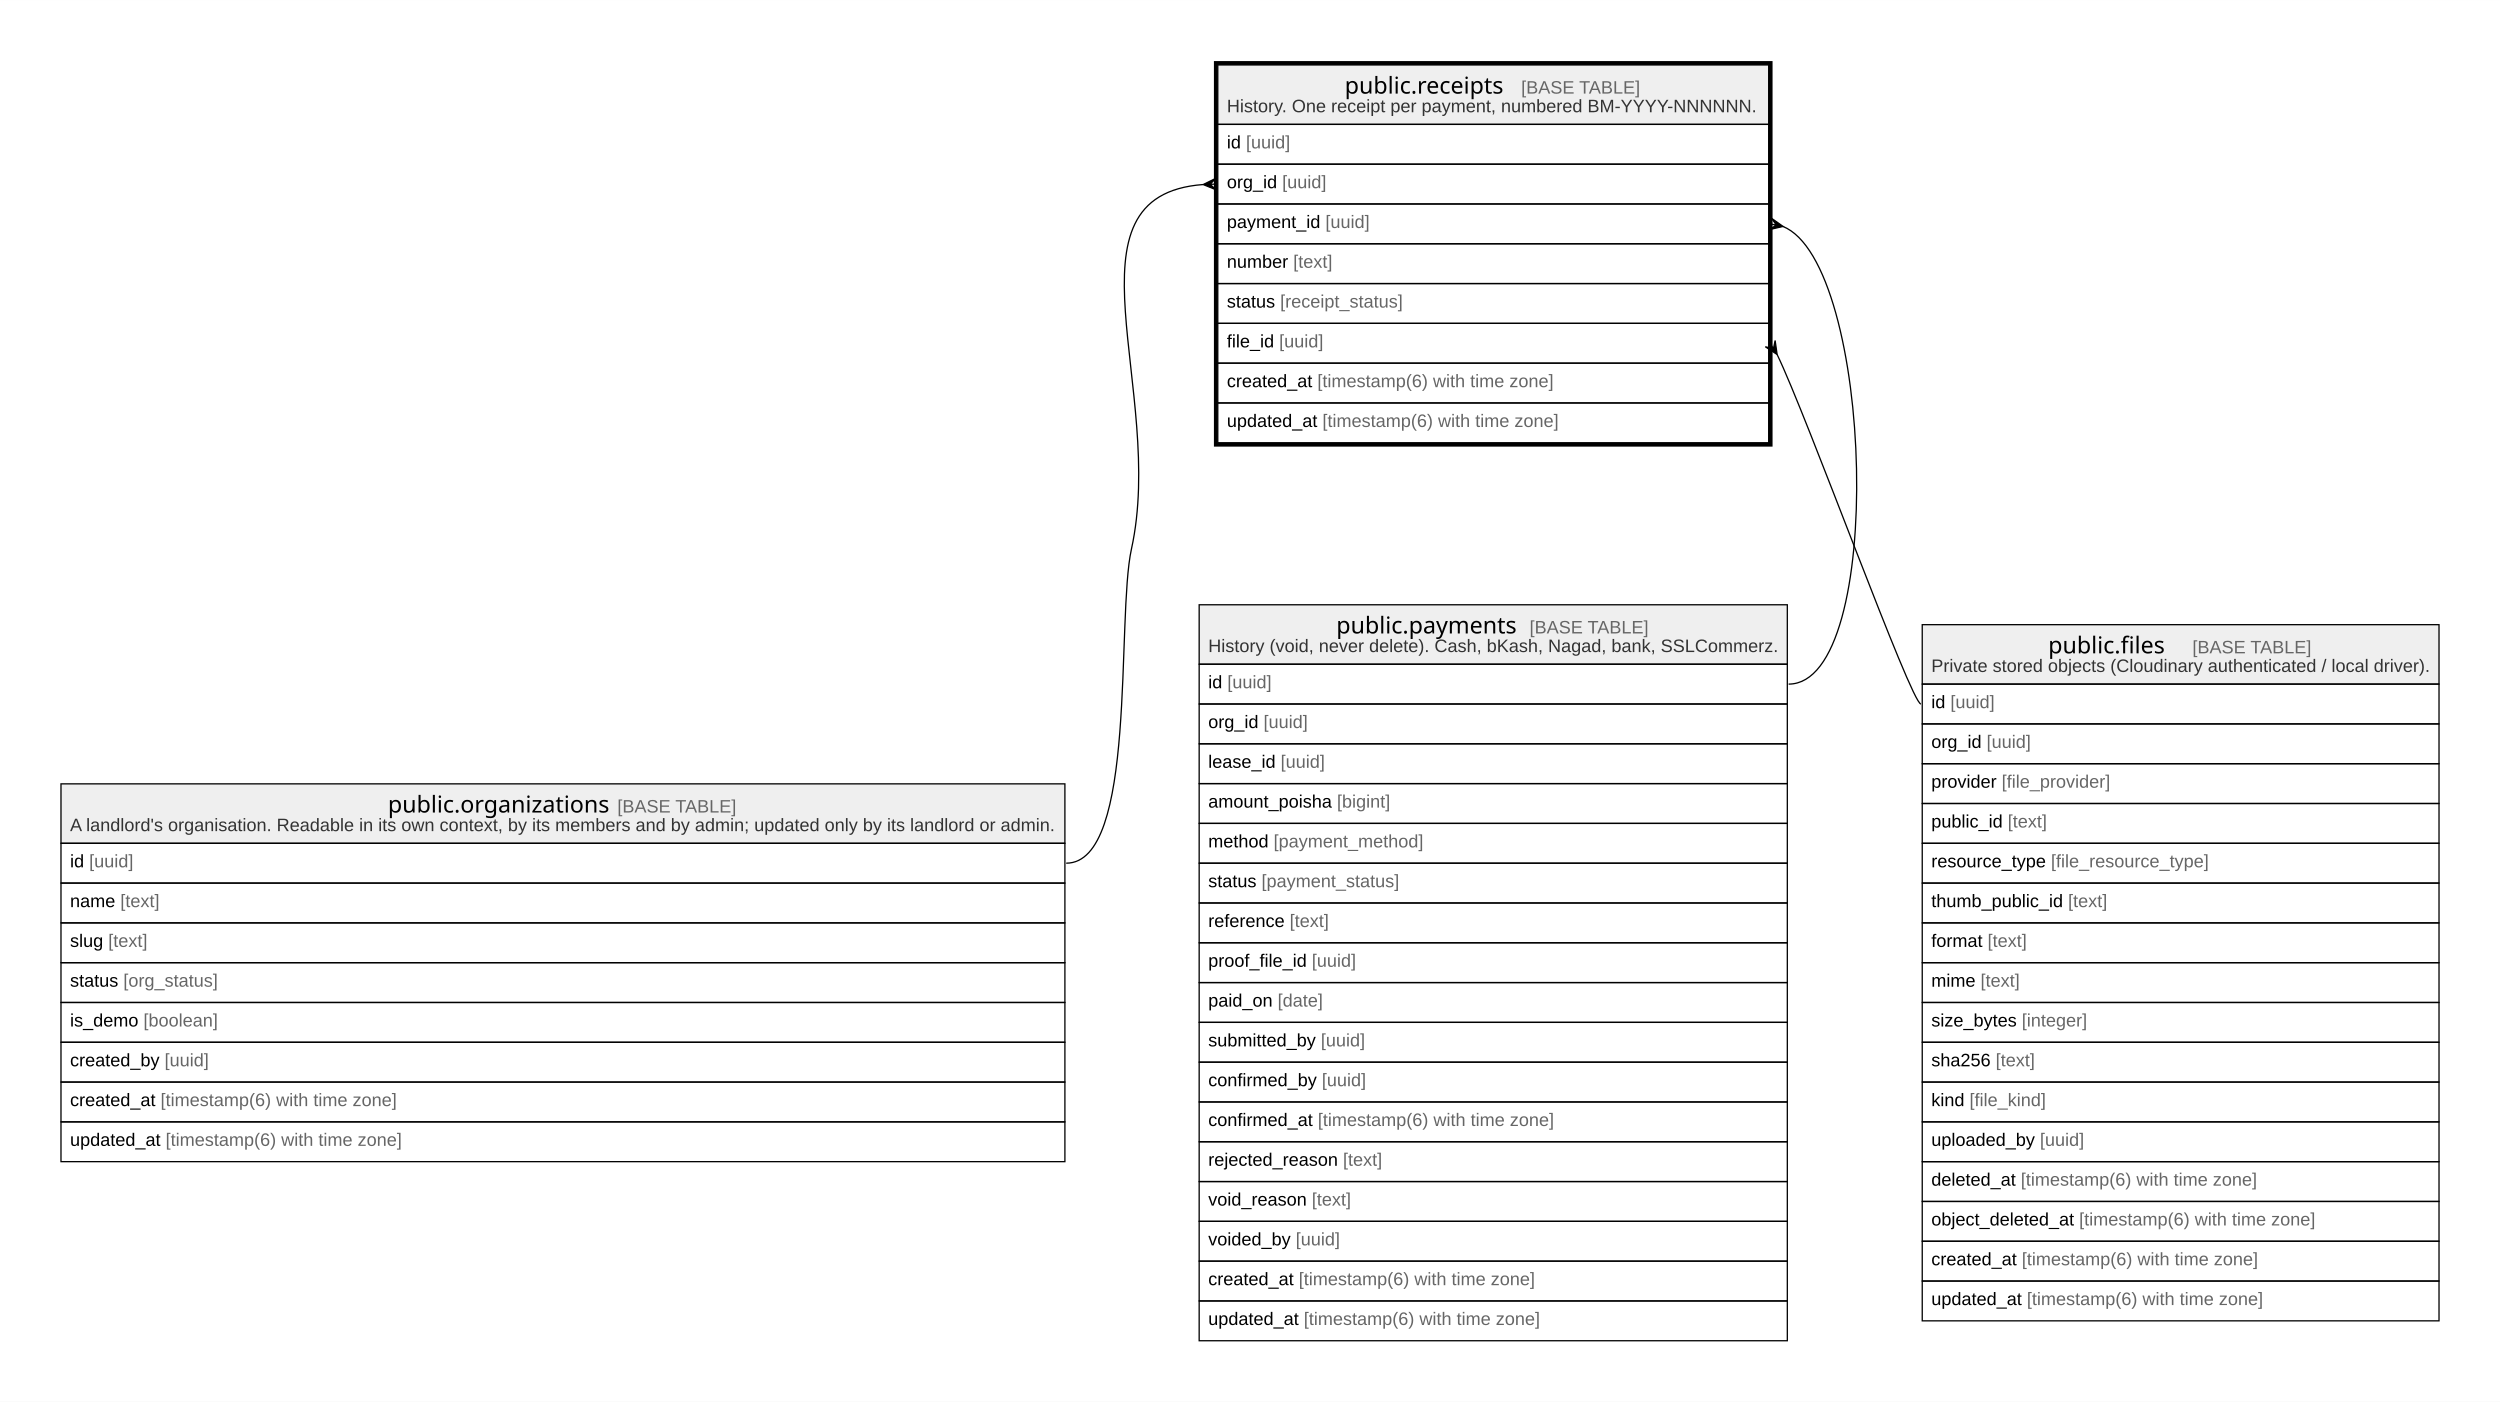
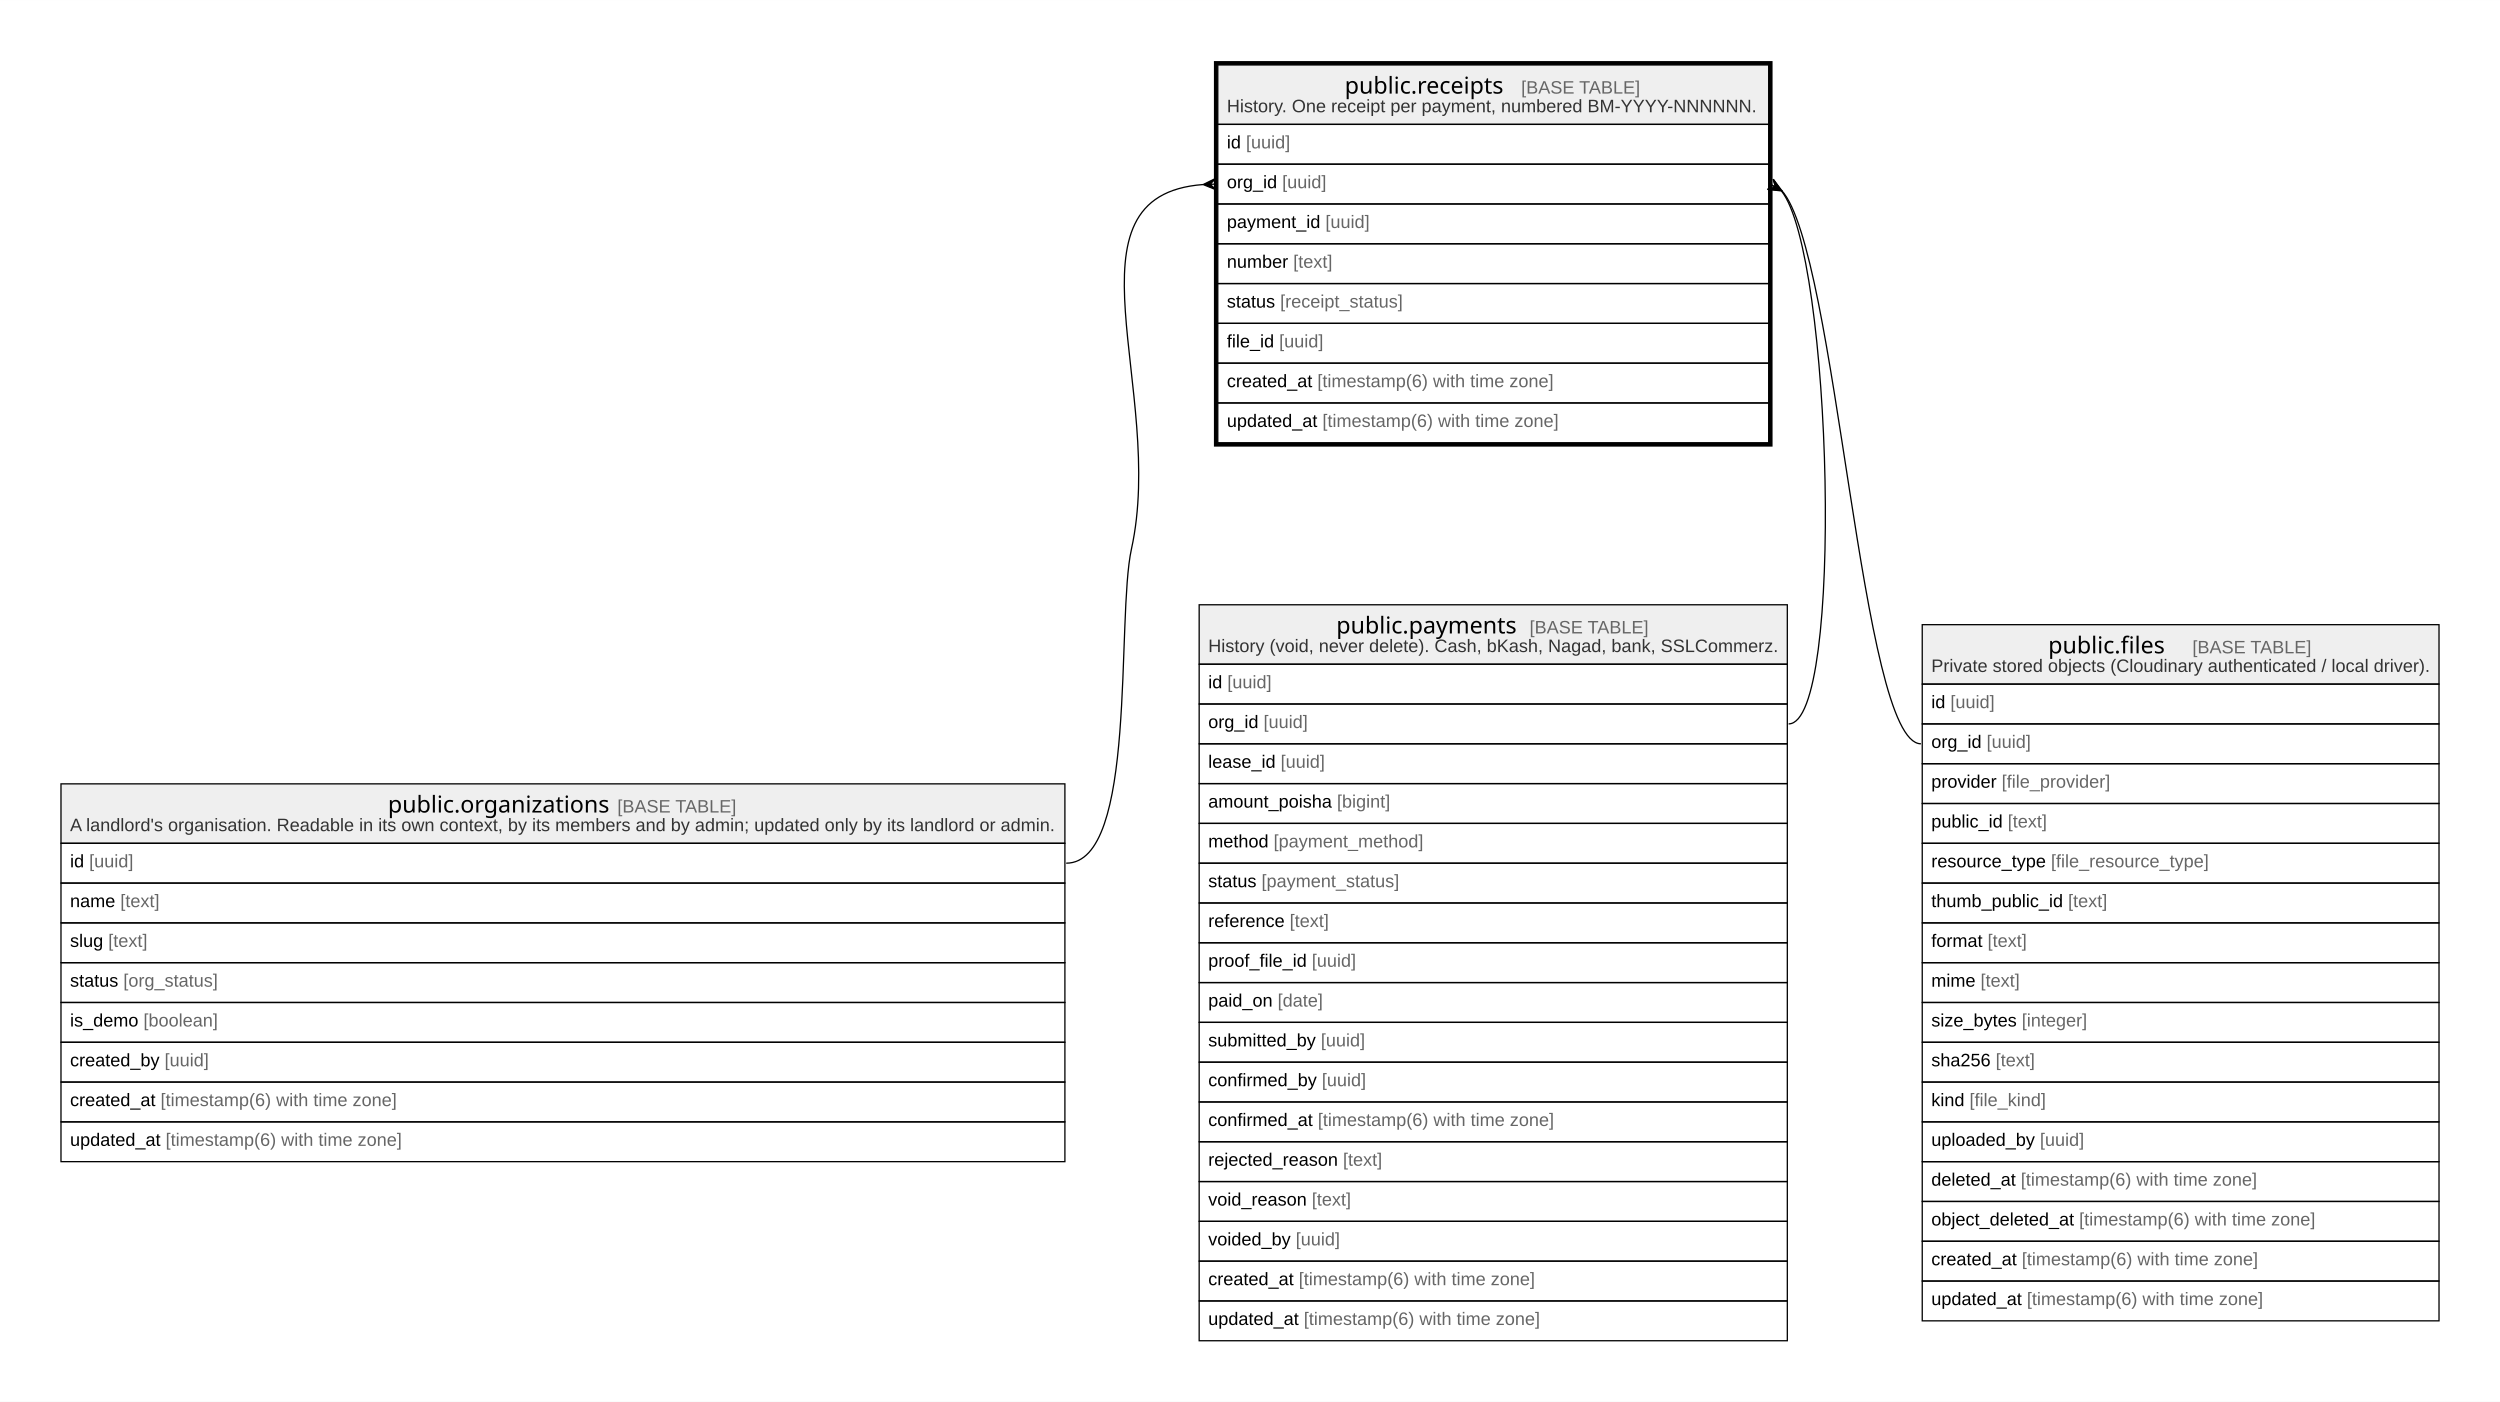
<svg xmlns="http://www.w3.org/2000/svg" width="1935pt" height="1085pt" viewBox="0.00 0.00 1934.87 1084.80">
  <g id="graph0" class="graph" transform="scale(1 1) rotate(0) translate(4 1080.8)">
    <polygon fill="white" stroke="none" points="-4,4 -4,-1080.8 1930.87,-1080.8 1930.87,4 -4,4" />
    <g id="node1" class="node">
      <polygon fill="#efefef" stroke="none" points="938.51,-984.6 938.51,-1030.6 1364.87,-1030.6 1364.87,-984.6 938.51,-984.6" />
      <polygon fill="none" stroke="black" points="938.51,-984.6 938.51,-1030.6 1364.87,-1030.6 1364.87,-984.6 938.51,-984.6" />
      <text text-anchor="start" x="1036.72" y="-1008.4" font-family="Arial Bold" font-size="18.00">public.receipts</text>
      <text text-anchor="start" x="1142.18" y="-1008.4" font-family="Arial" font-size="14.00">    </text>
      <text text-anchor="start" x="1173.29" y="-1008.4" font-family="Arial" font-size="14.00" fill="#666666">[BASE TABLE]</text>
      <text text-anchor="start" x="945.51" y="-994" font-family="Arial" font-size="14.00" fill="#333333">History. One receipt per payment, numbered BM-YYYY-NNNNNN.</text>
      <polygon fill="none" stroke="black" points="938.51,-953.8 938.51,-984.6 1364.87,-984.6 1364.87,-953.8 938.51,-953.8" />
      <text text-anchor="start" x="945.51" y="-966" font-family="Arial" font-size="14.00">id </text>
      <text text-anchor="start" x="960.3" y="-966" font-family="Arial" font-size="14.00" fill="#666666">[uuid]</text>
      <polygon fill="none" stroke="black" points="938.51,-923 938.51,-953.8 1364.87,-953.8 1364.87,-923 938.51,-923" />
      <text text-anchor="start" x="945.51" y="-935.2" font-family="Arial" font-size="14.00">org_id </text>
      <text text-anchor="start" x="988.32" y="-935.2" font-family="Arial" font-size="14.00" fill="#666666">[uuid]</text>
      <polygon fill="none" stroke="black" points="938.51,-892.2 938.51,-923 1364.87,-923 1364.87,-892.2 938.51,-892.2" />
      <text text-anchor="start" x="945.51" y="-904.4" font-family="Arial" font-size="14.00">payment_id </text>
      <text text-anchor="start" x="1021.78" y="-904.4" font-family="Arial" font-size="14.00" fill="#666666">[uuid]</text>
      <polygon fill="none" stroke="black" points="938.51,-861.4 938.51,-892.2 1364.87,-892.2 1364.87,-861.4 938.51,-861.4" />
      <text text-anchor="start" x="945.51" y="-873.6" font-family="Arial" font-size="14.00">number </text>
      <text text-anchor="start" x="996.87" y="-873.6" font-family="Arial" font-size="14.00" fill="#666666">[text]</text>
      <polygon fill="none" stroke="black" points="938.51,-830.6 938.51,-861.4 1364.87,-861.4 1364.87,-830.6 938.51,-830.6" />
      <text text-anchor="start" x="945.51" y="-842.8" font-family="Arial" font-size="14.00">status </text>
      <text text-anchor="start" x="986.75" y="-842.8" font-family="Arial" font-size="14.00" fill="#666666">[receipt_status]</text>
      <polygon fill="none" stroke="black" points="938.51,-799.8 938.51,-830.6 1364.87,-830.6 1364.87,-799.8 938.51,-799.8" />
      <text text-anchor="start" x="945.51" y="-812" font-family="Arial" font-size="14.00">file_id </text>
      <text text-anchor="start" x="985.98" y="-812" font-family="Arial" font-size="14.00" fill="#666666">[uuid]</text>
      <polygon fill="none" stroke="black" points="938.51,-769 938.51,-799.8 1364.87,-799.8 1364.87,-769 938.51,-769" />
      <text text-anchor="start" x="945.51" y="-781.2" font-family="Arial" font-size="14.00">created_at </text>
      <text text-anchor="start" x="1015.56" y="-781.2" font-family="Arial" font-size="14.00" fill="#666666">[timestamp(6) with time zone]</text>
      <polygon fill="none" stroke="black" points="938.51,-738.2 938.51,-769 1364.87,-769 1364.87,-738.2 938.51,-738.2" />
      <text text-anchor="start" x="945.51" y="-750.4" font-family="Arial" font-size="14.00">updated_at </text>
      <text text-anchor="start" x="1019.47" y="-750.4" font-family="Arial" font-size="14.00" fill="#666666">[timestamp(6) with time zone]</text>
      <polygon fill="none" stroke="black" stroke-width="3" points="937.01,-736.7 937.01,-1032.1 1366.37,-1032.1 1366.37,-736.7 937.01,-736.7" />
    </g>
    <g id="node2" class="node">
      <polygon fill="#efefef" stroke="none" points="43.2,-428.2 43.2,-474.2 820.18,-474.2 820.18,-428.2 43.2,-428.2" />
      <polygon fill="none" stroke="black" points="43.2,-428.2 43.2,-474.2 820.18,-474.2 820.18,-428.2 43.2,-428.2" />
      <text text-anchor="start" x="296.21" y="-452" font-family="Arial Bold" font-size="18.00">public.organizations</text>
      <text text-anchor="start" x="442.68" y="-452" font-family="Arial" font-size="14.00">    </text>
      <text text-anchor="start" x="473.79" y="-452" font-family="Arial" font-size="14.00" fill="#666666">[BASE TABLE]</text>
      <text text-anchor="start" x="50.2" y="-437.6" font-family="Arial" font-size="14.00" fill="#333333">A landlord's organisation. Readable in its own context, by its members and by admin; updated only by its landlord or admin.</text>
      <polygon fill="none" stroke="black" points="43.2,-397.4 43.2,-428.2 820.18,-428.2 820.18,-397.4 43.2,-397.4" />
      <text text-anchor="start" x="50.2" y="-409.6" font-family="Arial" font-size="14.00">id </text>
      <text text-anchor="start" x="64.99" y="-409.6" font-family="Arial" font-size="14.00" fill="#666666">[uuid]</text>
      <polygon fill="none" stroke="black" points="43.2,-366.6 43.2,-397.4 820.18,-397.4 820.18,-366.6 43.2,-366.6" />
      <text text-anchor="start" x="50.2" y="-378.8" font-family="Arial" font-size="14.00">name </text>
      <text text-anchor="start" x="89.11" y="-378.8" font-family="Arial" font-size="14.00" fill="#666666">[text]</text>
      <polygon fill="none" stroke="black" points="43.2,-335.8 43.2,-366.6 820.18,-366.6 820.18,-335.8 43.2,-335.8" />
      <text text-anchor="start" x="50.2" y="-348" font-family="Arial" font-size="14.00">slug </text>
      <text text-anchor="start" x="79.77" y="-348" font-family="Arial" font-size="14.00" fill="#666666">[text]</text>
      <polygon fill="none" stroke="black" points="43.2,-305 43.2,-335.8 820.18,-335.8 820.18,-305 43.2,-305" />
      <text text-anchor="start" x="50.2" y="-317.2" font-family="Arial" font-size="14.00">status </text>
      <text text-anchor="start" x="91.44" y="-317.2" font-family="Arial" font-size="14.00" fill="#666666">[org_status]</text>
      <polygon fill="none" stroke="black" points="43.2,-274.2 43.2,-305 820.18,-305 820.18,-274.2 43.2,-274.2" />
      <text text-anchor="start" x="50.2" y="-286.4" font-family="Arial" font-size="14.00">is_demo </text>
      <text text-anchor="start" x="107.01" y="-286.4" font-family="Arial" font-size="14.00" fill="#666666">[boolean]</text>
      <polygon fill="none" stroke="black" points="43.2,-243.4 43.2,-274.2 820.18,-274.2 820.18,-243.4 43.2,-243.4" />
      <text text-anchor="start" x="50.2" y="-255.6" font-family="Arial" font-size="14.00">created_by </text>
      <text text-anchor="start" x="123.36" y="-255.6" font-family="Arial" font-size="14.00" fill="#666666">[uuid]</text>
      <polygon fill="none" stroke="black" points="43.2,-212.6 43.2,-243.4 820.18,-243.4 820.18,-212.6 43.2,-212.6" />
      <text text-anchor="start" x="50.2" y="-224.8" font-family="Arial" font-size="14.00">created_at </text>
      <text text-anchor="start" x="120.25" y="-224.8" font-family="Arial" font-size="14.00" fill="#666666">[timestamp(6) with time zone]</text>
      <polygon fill="none" stroke="black" points="43.2,-181.8 43.2,-212.6 820.18,-212.6 820.18,-181.8 43.2,-181.8" />
      <text text-anchor="start" x="50.2" y="-194" font-family="Arial" font-size="14.00">updated_at </text>
      <text text-anchor="start" x="124.16" y="-194" font-family="Arial" font-size="14.00" fill="#666666">[timestamp(6) with time zone]</text>
    </g>
    <g id="edge1" class="edge">
      <path fill="none" stroke="black" d="M927.08,-938.03C813.68,-929.56 898.64,-778.29 871.69,-656 859.81,-602.1 876.38,-412.8 821.18,-412.8" />
      <polygon fill="black" stroke="black" points="927.18,-938.03 937.02,-942.89 932.51,-938.22 936.84,-938.38 936.84,-938.38 936.84,-938.38 932.51,-938.22 937.34,-933.89 927.18,-938.03" />
    </g>
    <g id="node3" class="node">
      <polygon fill="#efefef" stroke="none" points="924.09,-566.8 924.09,-612.8 1379.29,-612.8 1379.29,-566.8 924.09,-566.8" />
      <polygon fill="none" stroke="black" points="924.09,-566.8 924.09,-612.8 1379.29,-612.8 1379.29,-566.8 924.09,-566.8" />
      <text text-anchor="start" x="1030.21" y="-590.6" font-family="Arial Bold" font-size="18.00">public.payments</text>
      <text text-anchor="start" x="1148.68" y="-590.6" font-family="Arial" font-size="14.00">    </text>
      <text text-anchor="start" x="1179.8" y="-590.6" font-family="Arial" font-size="14.00" fill="#666666">[BASE TABLE]</text>
      <text text-anchor="start" x="931.09" y="-576.2" font-family="Arial" font-size="14.00" fill="#333333">History (void, never delete). Cash, bKash, Nagad, bank, SSLCommerz.</text>
      <polygon fill="none" stroke="black" points="924.09,-536 924.09,-566.8 1379.29,-566.8 1379.29,-536 924.09,-536" />
      <text text-anchor="start" x="931.09" y="-548.2" font-family="Arial" font-size="14.00">id </text>
      <text text-anchor="start" x="945.88" y="-548.2" font-family="Arial" font-size="14.00" fill="#666666">[uuid]</text>
      <polygon fill="none" stroke="black" points="924.09,-505.2 924.09,-536 1379.29,-536 1379.29,-505.2 924.09,-505.2" />
      <text text-anchor="start" x="931.09" y="-517.4" font-family="Arial" font-size="14.00">org_id </text>
      <text text-anchor="start" x="973.9" y="-517.4" font-family="Arial" font-size="14.00" fill="#666666">[uuid]</text>
      <polygon fill="none" stroke="black" points="924.09,-474.4 924.09,-505.2 1379.29,-505.2 1379.29,-474.4 924.09,-474.4" />
      <text text-anchor="start" x="931.09" y="-486.6" font-family="Arial" font-size="14.00">lease_id </text>
      <text text-anchor="start" x="987.13" y="-486.6" font-family="Arial" font-size="14.00" fill="#666666">[uuid]</text>
      <polygon fill="none" stroke="black" points="924.09,-443.6 924.09,-474.4 1379.29,-474.4 1379.29,-443.6 924.09,-443.6" />
      <text text-anchor="start" x="931.09" y="-455.8" font-family="Arial" font-size="14.00">amount_poisha </text>
      <text text-anchor="start" x="1030.72" y="-455.8" font-family="Arial" font-size="14.00" fill="#666666">[bigint]</text>
      <polygon fill="none" stroke="black" points="924.09,-412.8 924.09,-443.6 1379.29,-443.6 1379.29,-412.8 924.09,-412.8" />
      <text text-anchor="start" x="931.09" y="-425" font-family="Arial" font-size="14.00">method </text>
      <text text-anchor="start" x="981.68" y="-425" font-family="Arial" font-size="14.00" fill="#666666">[payment_method]</text>
      <polygon fill="none" stroke="black" points="924.09,-382 924.09,-412.8 1379.29,-412.8 1379.29,-382 924.09,-382" />
      <text text-anchor="start" x="931.09" y="-394.2" font-family="Arial" font-size="14.00">status </text>
      <text text-anchor="start" x="972.33" y="-394.2" font-family="Arial" font-size="14.00" fill="#666666">[payment_status]</text>
      <polygon fill="none" stroke="black" points="924.09,-351.2 924.09,-382 1379.29,-382 1379.29,-351.2 924.09,-351.2" />
      <text text-anchor="start" x="931.09" y="-363.4" font-family="Arial" font-size="14.00">reference </text>
      <text text-anchor="start" x="994.12" y="-363.4" font-family="Arial" font-size="14.00" fill="#666666">[text]</text>
      <polygon fill="none" stroke="black" points="924.09,-320.4 924.09,-351.2 1379.29,-351.2 1379.29,-320.4 924.09,-320.4" />
      <text text-anchor="start" x="931.09" y="-332.6" font-family="Arial" font-size="14.00">proof_file_id </text>
      <text text-anchor="start" x="1011.26" y="-332.6" font-family="Arial" font-size="14.00" fill="#666666">[uuid]</text>
      <polygon fill="none" stroke="black" points="924.09,-289.6 924.09,-320.4 1379.29,-320.4 1379.29,-289.6 924.09,-289.6" />
      <text text-anchor="start" x="931.09" y="-301.8" font-family="Arial" font-size="14.00">paid_on </text>
      <text text-anchor="start" x="984.81" y="-301.8" font-family="Arial" font-size="14.00" fill="#666666">[date]</text>
      <polygon fill="none" stroke="black" points="924.09,-258.8 924.09,-289.6 1379.29,-289.6 1379.29,-258.8 924.09,-258.8" />
      <text text-anchor="start" x="931.09" y="-271" font-family="Arial" font-size="14.00">submitted_by </text>
      <text text-anchor="start" x="1018.25" y="-271" font-family="Arial" font-size="14.00" fill="#666666">[uuid]</text>
      <polygon fill="none" stroke="black" points="924.09,-228 924.09,-258.8 1379.29,-258.8 1379.29,-228 924.09,-228" />
      <text text-anchor="start" x="931.09" y="-240.2" font-family="Arial" font-size="14.00">confirmed_by </text>
      <text text-anchor="start" x="1019.02" y="-240.2" font-family="Arial" font-size="14.00" fill="#666666">[uuid]</text>
      <polygon fill="none" stroke="black" points="924.09,-197.2 924.09,-228 1379.29,-228 1379.29,-197.2 924.09,-197.2" />
      <text text-anchor="start" x="931.09" y="-209.4" font-family="Arial" font-size="14.00">confirmed_at </text>
      <text text-anchor="start" x="1015.91" y="-209.4" font-family="Arial" font-size="14.00" fill="#666666">[timestamp(6) with time zone]</text>
      <polygon fill="none" stroke="black" points="924.09,-166.4 924.09,-197.2 1379.29,-197.2 1379.29,-166.4 924.09,-166.4" />
      <text text-anchor="start" x="931.09" y="-178.6" font-family="Arial" font-size="14.00">rejected_reason </text>
      <text text-anchor="start" x="1035.38" y="-178.6" font-family="Arial" font-size="14.00" fill="#666666">[text]</text>
      <polygon fill="none" stroke="black" points="924.09,-135.6 924.09,-166.4 1379.29,-166.4 1379.29,-135.6 924.09,-135.6" />
      <text text-anchor="start" x="931.09" y="-147.8" font-family="Arial" font-size="14.00">void_reason </text>
      <text text-anchor="start" x="1011.26" y="-147.8" font-family="Arial" font-size="14.00" fill="#666666">[text]</text>
      <polygon fill="none" stroke="black" points="924.09,-104.8 924.09,-135.6 1379.29,-135.6 1379.29,-104.8 924.09,-104.8" />
      <text text-anchor="start" x="931.09" y="-117" font-family="Arial" font-size="14.00">voided_by </text>
      <text text-anchor="start" x="998.81" y="-117" font-family="Arial" font-size="14.00" fill="#666666">[uuid]</text>
      <polygon fill="none" stroke="black" points="924.09,-74 924.09,-104.8 1379.29,-104.8 1379.29,-74 924.09,-74" />
      <text text-anchor="start" x="931.09" y="-86.2" font-family="Arial" font-size="14.00">created_at </text>
      <text text-anchor="start" x="1001.14" y="-86.2" font-family="Arial" font-size="14.00" fill="#666666">[timestamp(6) with time zone]</text>
      <polygon fill="none" stroke="black" points="924.09,-43.2 924.09,-74 1379.29,-74 1379.29,-43.2 924.09,-43.2" />
      <text text-anchor="start" x="931.09" y="-55.4" font-family="Arial" font-size="14.00">updated_at </text>
      <text text-anchor="start" x="1005.05" y="-55.4" font-family="Arial" font-size="14.00" fill="#666666">[timestamp(6) with time zone]</text>
    </g>
    <g id="edge2" class="edge">
-       <path fill="none" stroke="black" d="M1375.72,-905.68C1446.16,-877.65 1456.11,-551.4 1380.29,-551.4" />
-       <polygon fill="black" stroke="black" points="1376.01,-905.63 1365.34,-903.12 1370.78,-906.65 1366.53,-907.47 1366.53,-907.47 1366.53,-907.47 1370.78,-906.65 1367.06,-911.95 1376.01,-905.63" />
+       <path fill="none" stroke="black" d="M1374.69,-933.12C1413.97,-884.75 1423.65,-520.6 1380.29,-520.6" />
+       <polygon fill="black" stroke="black" points="1374.73,-933.09 1363.84,-934.37 1370.16,-935.83 1366.44,-938.06 1366.44,-938.06 1366.44,-938.06 1370.16,-935.83 1368.47,-942.09 1374.73,-933.09" />
    </g>
    <g id="node4" class="node">
      <polygon fill="#efefef" stroke="none" points="1483.71,-551.4 1483.71,-597.4 1883.67,-597.4 1883.67,-551.4 1483.71,-551.4" />
      <polygon fill="none" stroke="black" points="1483.71,-551.4 1483.71,-597.4 1883.67,-597.4 1883.67,-551.4 1483.71,-551.4" />
      <text text-anchor="start" x="1581.2" y="-575.2" font-family="Arial Bold" font-size="18.00">public.files</text>
      <text text-anchor="start" x="1661.69" y="-575.2" font-family="Arial" font-size="14.00">    </text>
      <text text-anchor="start" x="1692.8" y="-575.2" font-family="Arial" font-size="14.00" fill="#666666">[BASE TABLE]</text>
      <text text-anchor="start" x="1490.71" y="-560.8" font-family="Arial" font-size="14.00" fill="#333333">Private stored objects (Cloudinary authenticated / local driver).</text>
      <polygon fill="none" stroke="black" points="1483.71,-520.6 1483.71,-551.4 1883.67,-551.4 1883.67,-520.6 1483.71,-520.6" />
      <text text-anchor="start" x="1490.71" y="-532.8" font-family="Arial" font-size="14.00">id </text>
      <text text-anchor="start" x="1505.49" y="-532.8" font-family="Arial" font-size="14.00" fill="#666666">[uuid]</text>
      <polygon fill="none" stroke="black" points="1483.71,-489.8 1483.71,-520.6 1883.67,-520.6 1883.67,-489.8 1483.71,-489.8" />
      <text text-anchor="start" x="1490.71" y="-502" font-family="Arial" font-size="14.00">org_id </text>
      <text text-anchor="start" x="1533.51" y="-502" font-family="Arial" font-size="14.00" fill="#666666">[uuid]</text>
      <polygon fill="none" stroke="black" points="1483.71,-459 1483.71,-489.8 1883.67,-489.8 1883.67,-459 1483.71,-459" />
      <text text-anchor="start" x="1490.71" y="-471.2" font-family="Arial" font-size="14.00">provider </text>
      <text text-anchor="start" x="1545.18" y="-471.2" font-family="Arial" font-size="14.00" fill="#666666">[file_provider]</text>
      <polygon fill="none" stroke="black" points="1483.71,-428.2 1483.71,-459 1883.67,-459 1883.67,-428.2 1483.71,-428.2" />
      <text text-anchor="start" x="1490.71" y="-440.4" font-family="Arial" font-size="14.00">public_id </text>
      <text text-anchor="start" x="1549.86" y="-440.4" font-family="Arial" font-size="14.00" fill="#666666">[text]</text>
      <polygon fill="none" stroke="black" points="1483.71,-397.4 1483.71,-428.2 1883.67,-428.2 1883.67,-397.4 1483.71,-397.4" />
      <text text-anchor="start" x="1490.71" y="-409.6" font-family="Arial" font-size="14.00">resource_type </text>
      <text text-anchor="start" x="1583.31" y="-409.6" font-family="Arial" font-size="14.00" fill="#666666">[file_resource_type]</text>
      <polygon fill="none" stroke="black" points="1483.71,-366.6 1483.71,-397.4 1883.67,-397.4 1883.67,-366.6 1483.71,-366.6" />
      <text text-anchor="start" x="1490.71" y="-378.8" font-family="Arial" font-size="14.00">thumb_public_id </text>
      <text text-anchor="start" x="1596.56" y="-378.8" font-family="Arial" font-size="14.00" fill="#666666">[text]</text>
      <polygon fill="none" stroke="black" points="1483.71,-335.8 1483.71,-366.6 1883.67,-366.6 1883.67,-335.8 1483.71,-335.8" />
      <text text-anchor="start" x="1490.71" y="-348" font-family="Arial" font-size="14.00">format </text>
      <text text-anchor="start" x="1534.27" y="-348" font-family="Arial" font-size="14.00" fill="#666666">[text]</text>
      <polygon fill="none" stroke="black" points="1483.71,-305 1483.71,-335.8 1883.67,-335.8 1883.67,-305 1483.71,-305" />
      <text text-anchor="start" x="1490.71" y="-317.2" font-family="Arial" font-size="14.00">mime </text>
      <text text-anchor="start" x="1528.82" y="-317.2" font-family="Arial" font-size="14.00" fill="#666666">[text]</text>
      <polygon fill="none" stroke="black" points="1483.71,-274.2 1483.71,-305 1883.67,-305 1883.67,-274.2 1483.71,-274.2" />
      <text text-anchor="start" x="1490.71" y="-286.4" font-family="Arial" font-size="14.00">size_bytes </text>
      <text text-anchor="start" x="1560.74" y="-286.4" font-family="Arial" font-size="14.00" fill="#666666">[integer]</text>
      <polygon fill="none" stroke="black" points="1483.71,-243.4 1483.71,-274.2 1883.67,-274.2 1883.67,-243.4 1483.71,-243.4" />
      <text text-anchor="start" x="1490.71" y="-255.6" font-family="Arial" font-size="14.00">sha256 </text>
      <text text-anchor="start" x="1540.53" y="-255.6" font-family="Arial" font-size="14.00" fill="#666666">[text]</text>
      <polygon fill="none" stroke="black" points="1483.71,-212.6 1483.71,-243.4 1883.67,-243.4 1883.67,-212.6 1483.71,-212.6" />
      <text text-anchor="start" x="1490.71" y="-224.8" font-family="Arial" font-size="14.00">kind </text>
      <text text-anchor="start" x="1520.28" y="-224.8" font-family="Arial" font-size="14.00" fill="#666666">[file_kind]</text>
      <polygon fill="none" stroke="black" points="1483.71,-181.8 1483.71,-212.6 1883.67,-212.6 1883.67,-181.8 1483.71,-181.8" />
      <text text-anchor="start" x="1490.71" y="-194" font-family="Arial" font-size="14.00">uploaded_by </text>
      <text text-anchor="start" x="1574.78" y="-194" font-family="Arial" font-size="14.00" fill="#666666">[uuid]</text>
      <polygon fill="none" stroke="black" points="1483.71,-151 1483.71,-181.8 1883.67,-181.8 1883.67,-151 1483.71,-151" />
      <text text-anchor="start" x="1490.71" y="-163.2" font-family="Arial" font-size="14.00">deleted_at </text>
      <text text-anchor="start" x="1559.99" y="-163.2" font-family="Arial" font-size="14.00" fill="#666666">[timestamp(6) with time zone]</text>
      <polygon fill="none" stroke="black" points="1483.71,-120.2 1483.71,-151 1883.67,-151 1883.67,-120.2 1483.71,-120.2" />
      <text text-anchor="start" x="1490.71" y="-132.4" font-family="Arial" font-size="14.00">object_deleted_at </text>
      <text text-anchor="start" x="1605.13" y="-132.4" font-family="Arial" font-size="14.00" fill="#666666">[timestamp(6) with time zone]</text>
      <polygon fill="none" stroke="black" points="1483.71,-89.4 1483.71,-120.2 1883.67,-120.2 1883.67,-89.4 1483.71,-89.4" />
      <text text-anchor="start" x="1490.71" y="-101.6" font-family="Arial" font-size="14.00">created_at </text>
      <text text-anchor="start" x="1560.76" y="-101.6" font-family="Arial" font-size="14.00" fill="#666666">[timestamp(6) with time zone]</text>
      <polygon fill="none" stroke="black" points="1483.71,-58.6 1483.71,-89.4 1883.67,-89.4 1883.67,-58.6 1483.71,-58.6" />
      <text text-anchor="start" x="1490.71" y="-70.8" font-family="Arial" font-size="14.00">updated_at </text>
      <text text-anchor="start" x="1564.67" y="-70.8" font-family="Arial" font-size="14.00" fill="#666666">[timestamp(6) with time zone]</text>
    </g>
    <g id="edge3" class="edge">
-       <path fill="none" stroke="black" d="M1371.37,-806.54C1394.36,-759.41 1475.19,-536 1482.71,-536" />
-       <polygon fill="black" stroke="black" points="1371.41,-806.48 1362.25,-812.5 1368.55,-810.98 1366.23,-814.64 1366.23,-814.64 1366.23,-814.64 1368.55,-810.98 1369.85,-817.33 1371.41,-806.48" />
+       <path fill="none" stroke="black" d="M1374.85,-933.53C1417.99,-885.94 1435.97,-505.2 1482.71,-505.2" />
+       <polygon fill="black" stroke="black" points="1374.96,-933.48 1364.02,-934.28 1370.26,-936.02 1366.46,-938.08 1366.46,-938.08 1366.46,-938.08 1370.26,-936.02 1368.31,-942.2 1374.96,-933.48" />
    </g>
  </g>
</svg>
